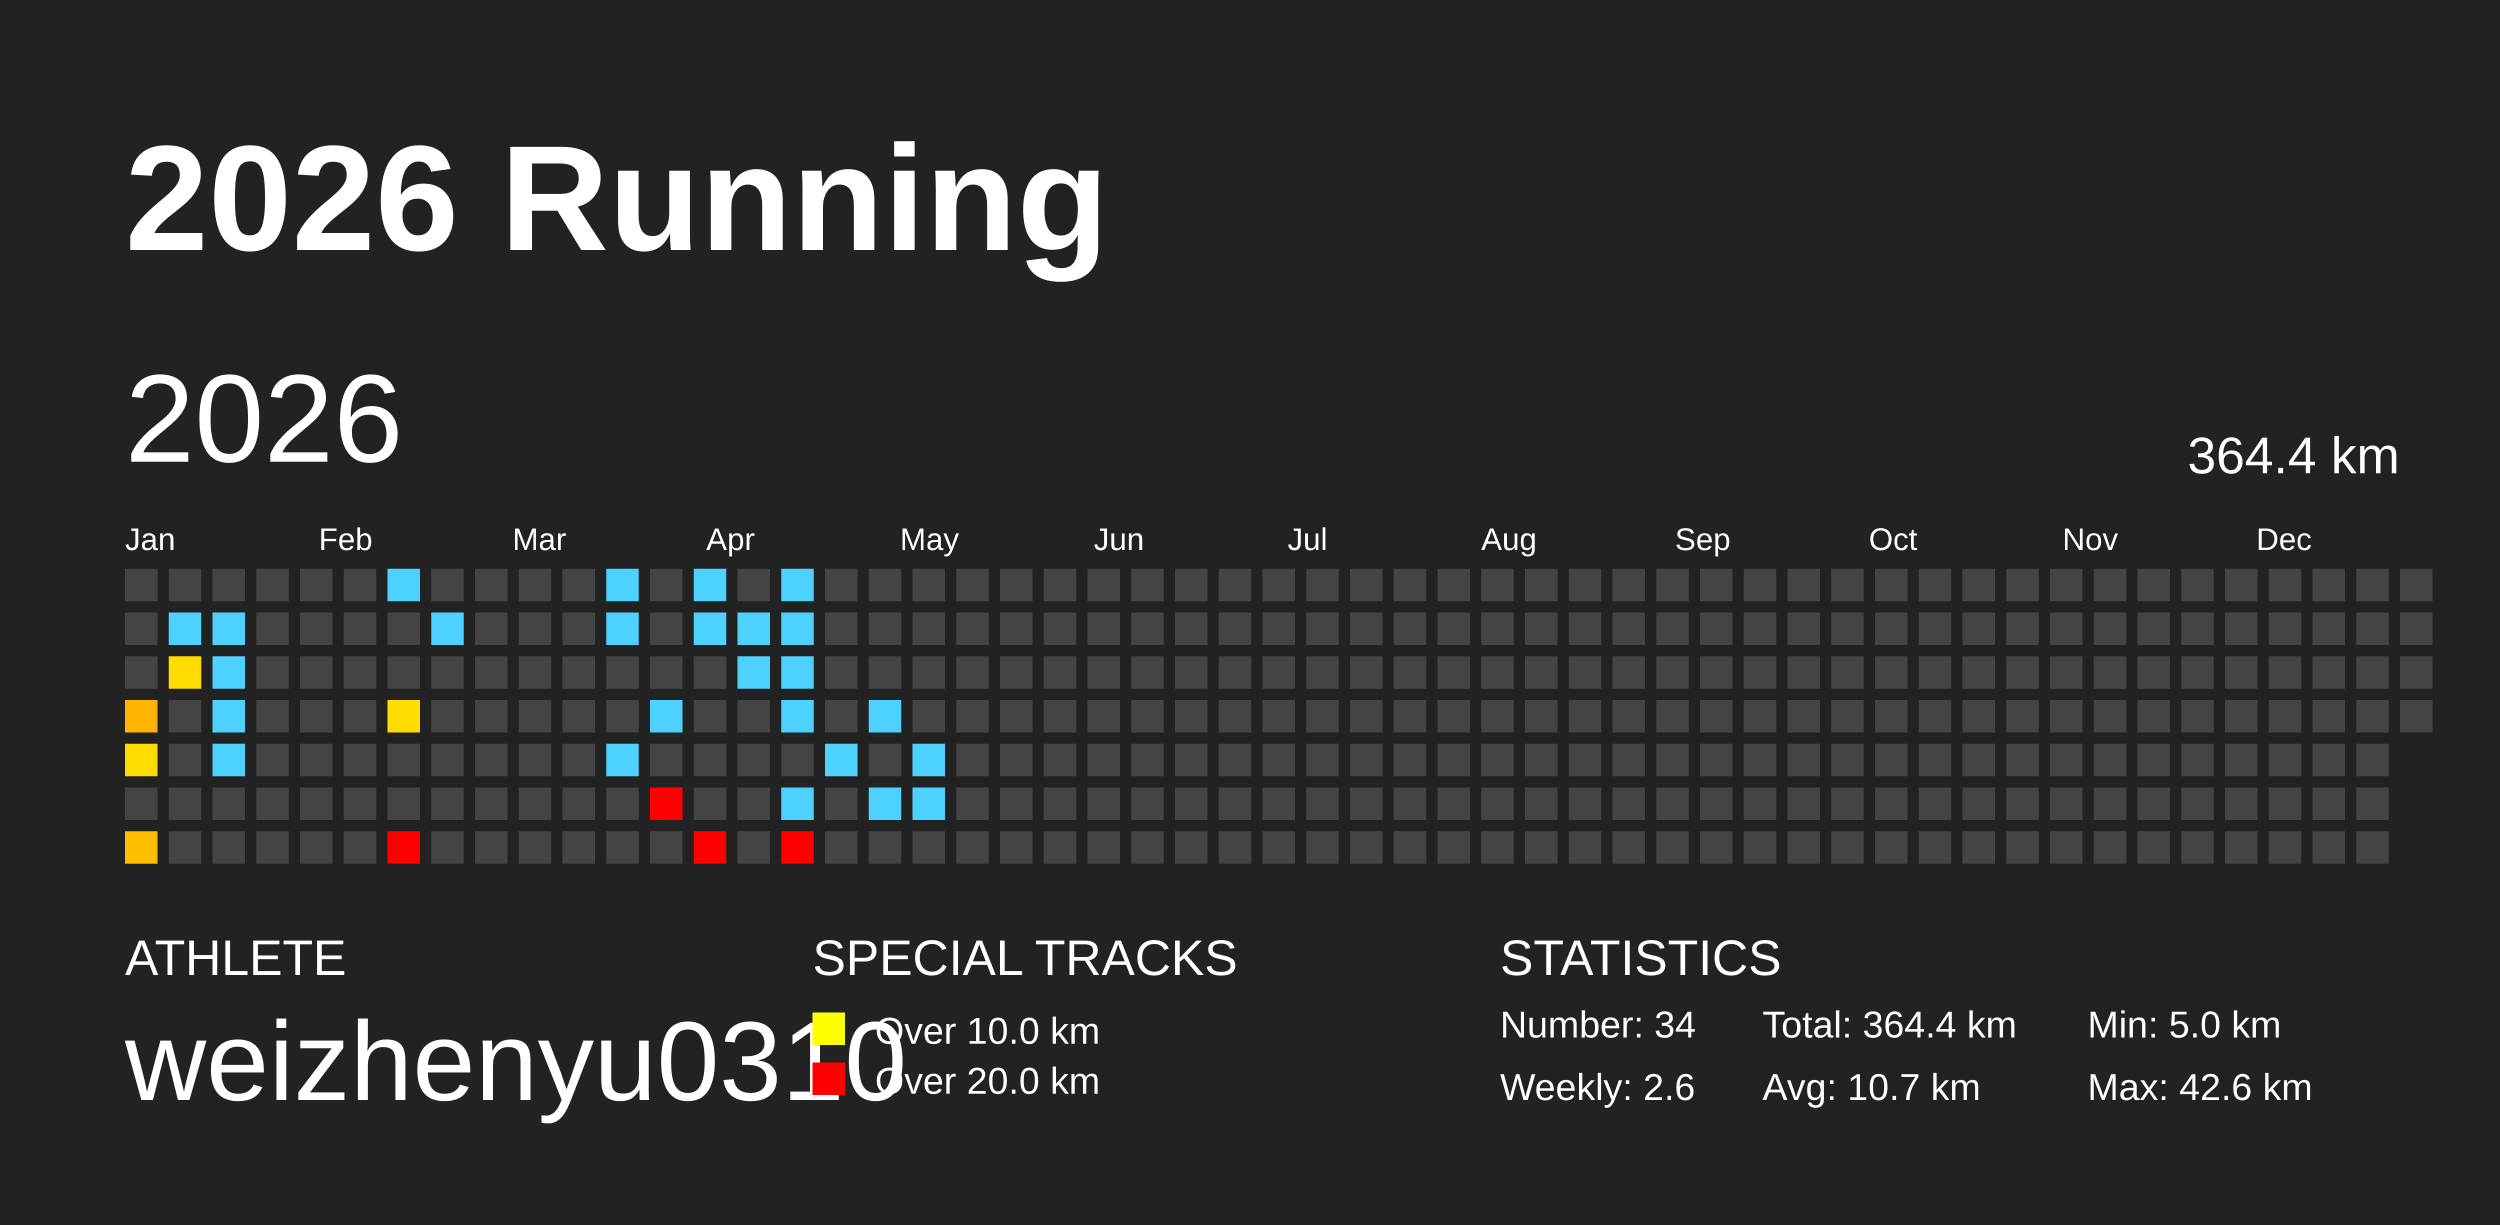
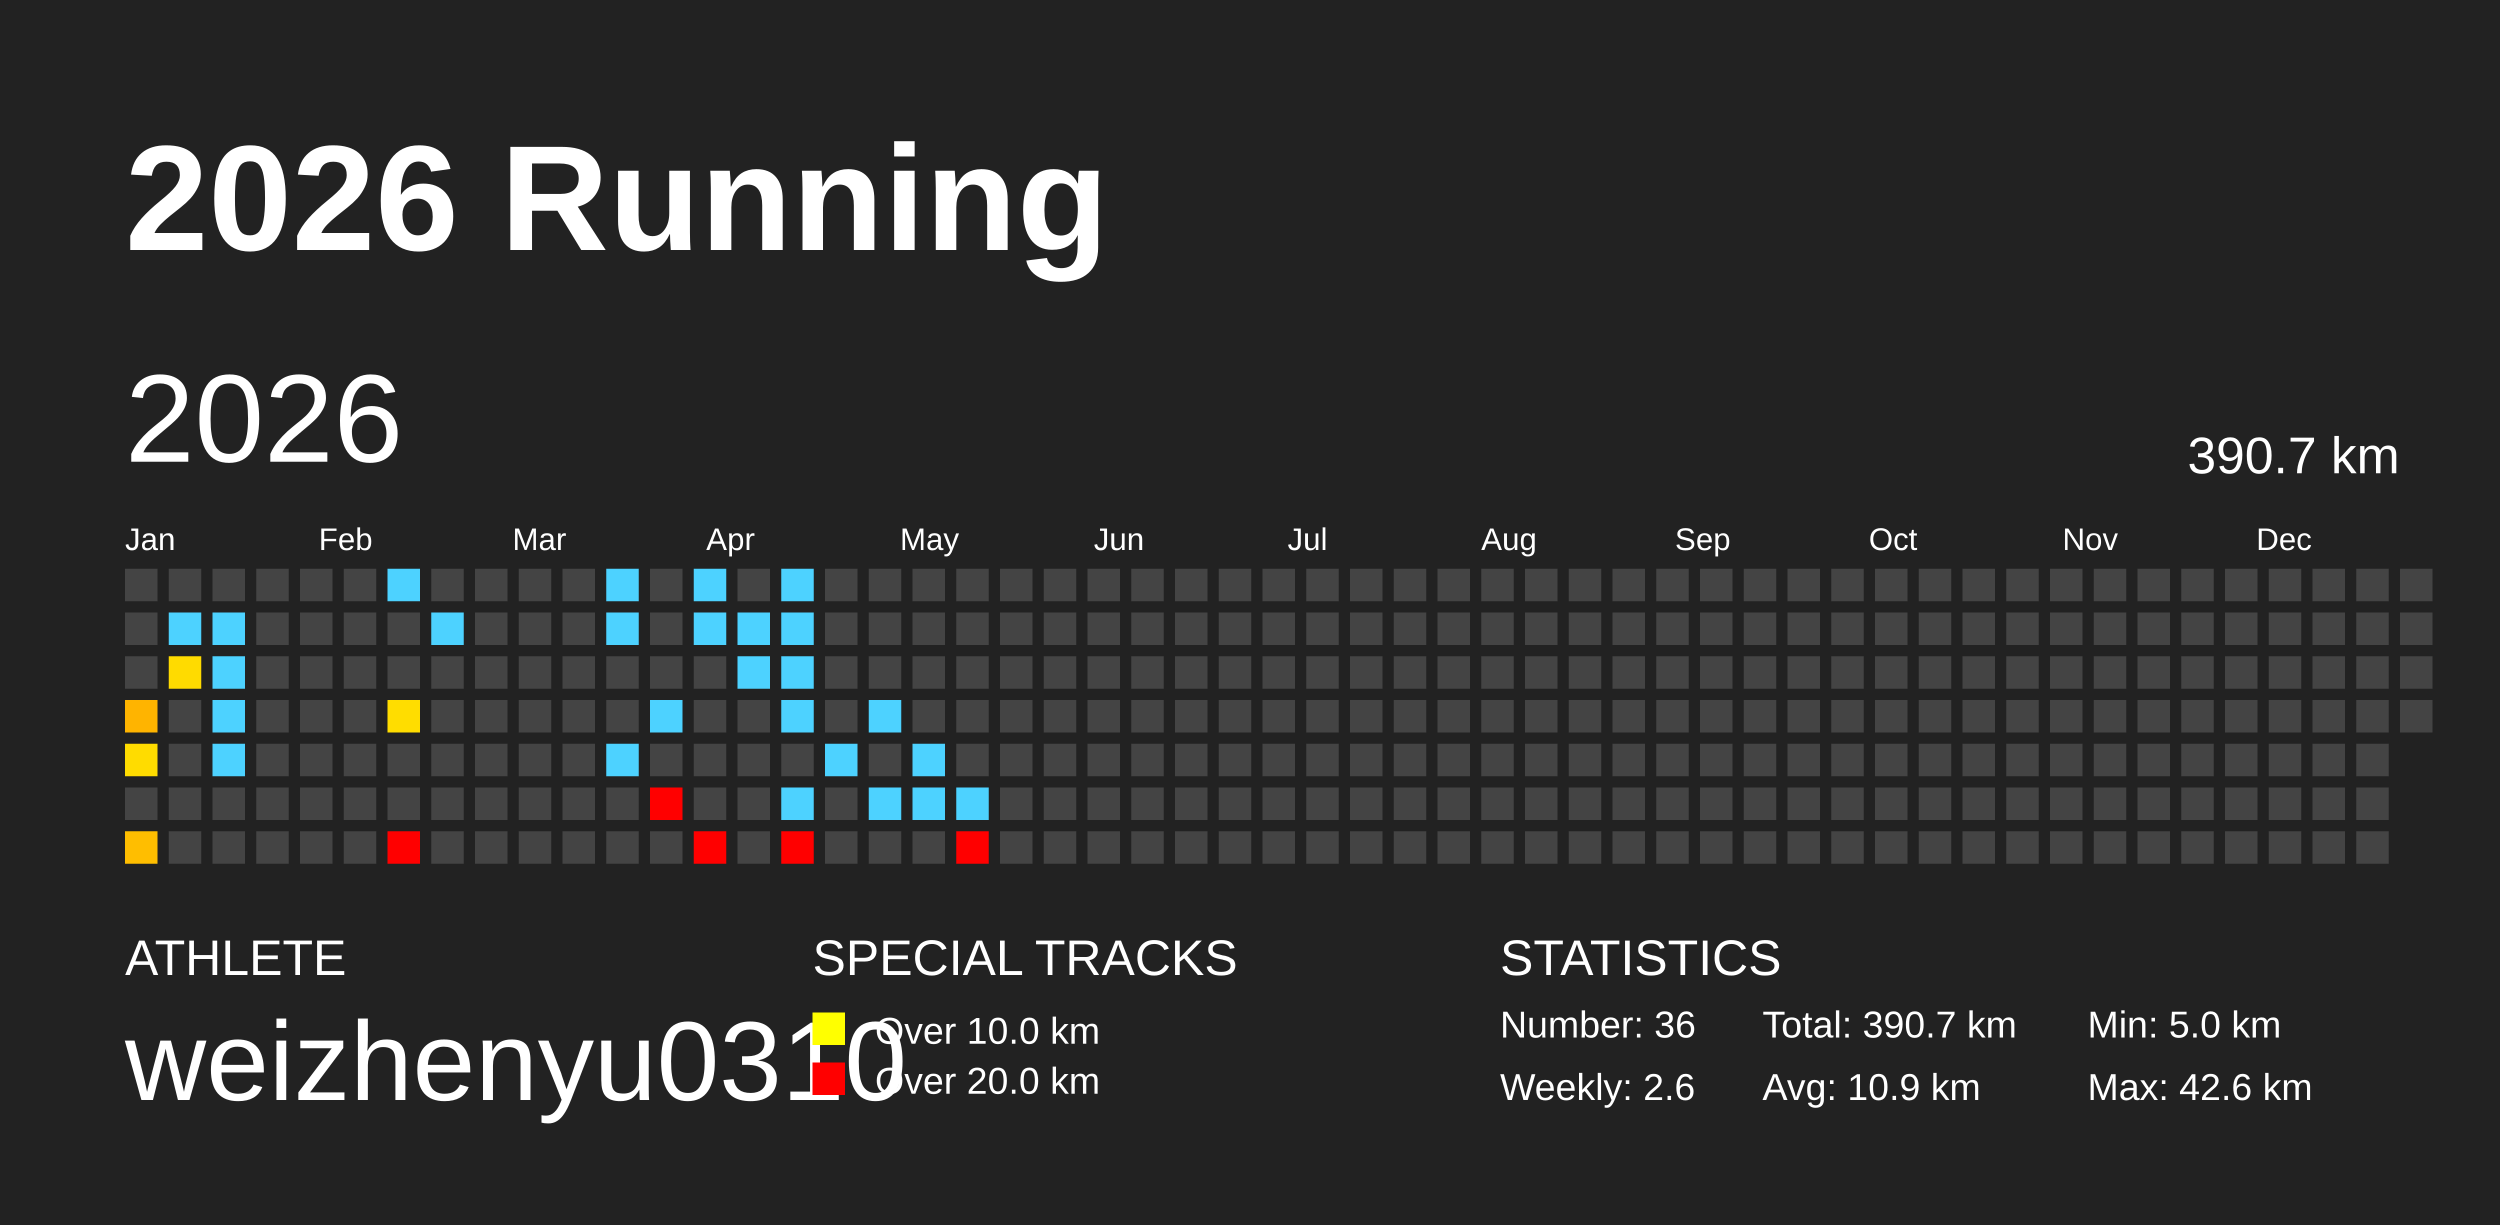
<svg xmlns="http://www.w3.org/2000/svg" baseProfile="full" height="98mm" version="1.1" viewBox="0,0,200,98" width="200mm">
  <defs />
  <rect fill="#222222" height="98" width="200" x="0" y="0" />
  <text fill="#FFFFFF" style="font-size:12px; font-family:Arial; font-weight:bold;" x="10" y="20">2026 Running</text>
  <text fill="#FFFFFF" style="font-size:4px; font-family:Arial" x="10" y="78">ATHLETE</text>
  <text fill="#FFFFFF" style="font-size:9px; font-family:Arial" x="10" y="88">weizhenyu0310</text>
  <text fill="#FFFFFF" style="font-size:4px; font-family:Arial" x="65" y="78">SPECIAL TRACKS</text>
  <rect fill="yellow" height="2.6" width="2.6" x="65" y="81" />
  <text fill="#FFFFFF" style="font-size:3px; font-family:Arial" x="70" y="83.5">Over 10.0 km</text>
  <rect fill="red" height="2.6" width="2.6" x="65" y="85" />
  <text fill="#FFFFFF" style="font-size:3px; font-family:Arial" x="70" y="87.5">Over 20.0 km</text>
  <text fill="#FFFFFF" style="font-size:4px; font-family:Arial" x="120" y="78">STATISTICS</text>
-   <text fill="#FFFFFF" style="font-size:3px; font-family:Arial" x="120" y="83">Number: 34</text>
+   <text fill="#FFFFFF" style="font-size:3px; font-family:Arial" x="120" y="83">Number: 36</text>
  <text fill="#FFFFFF" style="font-size:3px; font-family:Arial" x="120" y="88">Weekly: 2.6</text>
-   <text fill="#FFFFFF" style="font-size:3px; font-family:Arial" x="141" y="83">Total: 364.4 km</text>
-   <text fill="#FFFFFF" style="font-size:3px; font-family:Arial" x="141" y="88">Avg: 10.7 km</text>
+   <text fill="#FFFFFF" style="font-size:3px; font-family:Arial" x="141" y="83">Total: 390.7 km</text>
+   <text fill="#FFFFFF" style="font-size:3px; font-family:Arial" x="141" y="88">Avg: 10.9 km</text>
  <text fill="#FFFFFF" style="font-size:3px; font-family:Arial" x="167" y="83">Min: 5.0 km</text>
  <text fill="#FFFFFF" style="font-size:3px; font-family:Arial" x="167" y="88">Max: 42.6 km</text>
  <text dominant-baseline="hanging" fill="#FFFFFF" style="font-size:10.0px; font-family:Arial;" x="10" y="30">2026</text>
-   <text dominant-baseline="hanging" fill="#FFFFFF" style="font-size:4.125px; font-family:Arial;" x="175" y="35">364.4 km</text>
+   <text dominant-baseline="hanging" fill="#FFFFFF" style="font-size:4.125px; font-family:Arial;" x="175" y="35">390.7 km</text>
  <text fill="#FFFFFF" style="font-size:2.5px; font-family:Arial" x="10.0" y="44">Jan</text>
  <text fill="#FFFFFF" style="font-size:2.5px; font-family:Arial" x="25.5" y="44">Feb</text>
  <text fill="#FFFFFF" style="font-size:2.5px; font-family:Arial" x="41.0" y="44">Mar</text>
  <text fill="#FFFFFF" style="font-size:2.5px; font-family:Arial" x="56.5" y="44">Apr</text>
  <text fill="#FFFFFF" style="font-size:2.5px; font-family:Arial" x="72.0" y="44">May</text>
  <text fill="#FFFFFF" style="font-size:2.5px; font-family:Arial" x="87.5" y="44">Jun</text>
  <text fill="#FFFFFF" style="font-size:2.5px; font-family:Arial" x="103.0" y="44">Jul</text>
  <text fill="#FFFFFF" style="font-size:2.5px; font-family:Arial" x="118.5" y="44">Aug</text>
  <text fill="#FFFFFF" style="font-size:2.5px; font-family:Arial" x="134.0" y="44">Sep</text>
  <text fill="#FFFFFF" style="font-size:2.5px; font-family:Arial" x="149.5" y="44">Oct</text>
  <text fill="#FFFFFF" style="font-size:2.5px; font-family:Arial" x="165.0" y="44">Nov</text>
  <text fill="#FFFFFF" style="font-size:2.5px; font-family:Arial" x="180.5" y="44">Dec</text>
  <rect fill="#444444" height="2.6" width="2.6" x="10.0" y="45.5" />
  <rect fill="#444444" height="2.6" width="2.6" x="10.0" y="49.0" />
  <rect fill="#444444" height="2.6" width="2.6" x="10.0" y="52.5" />
  <rect fill="#ffb400" height="2.6" width="2.6" x="10.0" y="56.0" />
  <rect fill="#ffdc00" height="2.6" width="2.6" x="10.0" y="59.5" />
  <rect fill="#444444" height="2.6" width="2.6" x="10.0" y="63.0" />
  <rect fill="#ffbe00" height="2.6" width="2.6" x="10.0" y="66.5" />
  <rect fill="#444444" height="2.6" width="2.6" x="13.5" y="45.5" />
  <rect fill="#4dd2ff" height="2.6" width="2.6" x="13.5" y="49.0" />
  <rect fill="#ffdb00" height="2.6" width="2.6" x="13.5" y="52.5" />
  <rect fill="#444444" height="2.6" width="2.6" x="13.5" y="56.0" />
  <rect fill="#444444" height="2.6" width="2.6" x="13.5" y="59.5" />
  <rect fill="#444444" height="2.6" width="2.6" x="13.5" y="63.0" />
  <rect fill="#444444" height="2.6" width="2.6" x="13.5" y="66.5" />
  <rect fill="#444444" height="2.6" width="2.6" x="17.0" y="45.5" />
  <rect fill="#4dd2ff" height="2.6" width="2.6" x="17.0" y="49.0" />
  <rect fill="#4dd2ff" height="2.6" width="2.6" x="17.0" y="52.5" />
  <rect fill="#4dd2ff" height="2.6" width="2.6" x="17.0" y="56.0" />
  <rect fill="#4dd2ff" height="2.6" width="2.6" x="17.0" y="59.5" />
  <rect fill="#444444" height="2.6" width="2.6" x="17.0" y="63.0" />
  <rect fill="#444444" height="2.6" width="2.6" x="17.0" y="66.5" />
  <rect fill="#444444" height="2.6" width="2.6" x="20.5" y="45.5" />
  <rect fill="#444444" height="2.6" width="2.6" x="20.5" y="49.0" />
  <rect fill="#444444" height="2.6" width="2.6" x="20.5" y="52.5" />
  <rect fill="#444444" height="2.6" width="2.6" x="20.5" y="56.0" />
  <rect fill="#444444" height="2.6" width="2.6" x="20.5" y="59.5" />
  <rect fill="#444444" height="2.6" width="2.6" x="20.5" y="63.0" />
  <rect fill="#444444" height="2.6" width="2.6" x="20.5" y="66.5" />
  <rect fill="#444444" height="2.6" width="2.6" x="24.0" y="45.5" />
  <rect fill="#444444" height="2.6" width="2.6" x="24.0" y="49.0" />
  <rect fill="#444444" height="2.6" width="2.6" x="24.0" y="52.5" />
  <rect fill="#444444" height="2.6" width="2.6" x="24.0" y="56.0" />
  <rect fill="#444444" height="2.6" width="2.6" x="24.0" y="59.5" />
  <rect fill="#444444" height="2.6" width="2.6" x="24.0" y="63.0" />
  <rect fill="#444444" height="2.6" width="2.6" x="24.0" y="66.5" />
  <rect fill="#444444" height="2.6" width="2.6" x="27.5" y="45.5" />
  <rect fill="#444444" height="2.6" width="2.6" x="27.5" y="49.0" />
  <rect fill="#444444" height="2.6" width="2.6" x="27.5" y="52.5" />
  <rect fill="#444444" height="2.6" width="2.6" x="27.5" y="56.0" />
  <rect fill="#444444" height="2.6" width="2.6" x="27.5" y="59.5" />
  <rect fill="#444444" height="2.6" width="2.6" x="27.5" y="63.0" />
  <rect fill="#444444" height="2.6" width="2.6" x="27.5" y="66.5" />
  <rect fill="#4dd2ff" height="2.6" width="2.6" x="31.0" y="45.5" />
  <rect fill="#444444" height="2.6" width="2.6" x="31.0" y="49.0" />
  <rect fill="#444444" height="2.6" width="2.6" x="31.0" y="52.5" />
  <rect fill="#ffdd00" height="2.6" width="2.6" x="31.0" y="56.0" />
  <rect fill="#444444" height="2.6" width="2.6" x="31.0" y="59.5" />
  <rect fill="#444444" height="2.6" width="2.6" x="31.0" y="63.0" />
  <rect fill="red" height="2.6" width="2.6" x="31.0" y="66.5" />
  <rect fill="#444444" height="2.6" width="2.6" x="34.5" y="45.5" />
  <rect fill="#4dd2ff" height="2.6" width="2.6" x="34.5" y="49.0" />
  <rect fill="#444444" height="2.6" width="2.6" x="34.5" y="52.5" />
  <rect fill="#444444" height="2.6" width="2.6" x="34.5" y="56.0" />
  <rect fill="#444444" height="2.6" width="2.6" x="34.5" y="59.5" />
  <rect fill="#444444" height="2.6" width="2.6" x="34.5" y="63.0" />
  <rect fill="#444444" height="2.6" width="2.6" x="34.5" y="66.5" />
  <rect fill="#444444" height="2.6" width="2.6" x="38.0" y="45.5" />
  <rect fill="#444444" height="2.6" width="2.6" x="38.0" y="49.0" />
  <rect fill="#444444" height="2.6" width="2.6" x="38.0" y="52.5" />
  <rect fill="#444444" height="2.6" width="2.6" x="38.0" y="56.0" />
  <rect fill="#444444" height="2.6" width="2.6" x="38.0" y="59.5" />
  <rect fill="#444444" height="2.6" width="2.6" x="38.0" y="63.0" />
  <rect fill="#444444" height="2.6" width="2.6" x="38.0" y="66.5" />
  <rect fill="#444444" height="2.6" width="2.6" x="41.5" y="45.5" />
  <rect fill="#444444" height="2.6" width="2.6" x="41.5" y="49.0" />
  <rect fill="#444444" height="2.6" width="2.6" x="41.5" y="52.5" />
  <rect fill="#444444" height="2.6" width="2.6" x="41.5" y="56.0" />
  <rect fill="#444444" height="2.6" width="2.6" x="41.5" y="59.5" />
  <rect fill="#444444" height="2.6" width="2.6" x="41.5" y="63.0" />
  <rect fill="#444444" height="2.6" width="2.6" x="41.5" y="66.5" />
  <rect fill="#444444" height="2.6" width="2.6" x="45.0" y="45.5" />
  <rect fill="#444444" height="2.6" width="2.6" x="45.0" y="49.0" />
  <rect fill="#444444" height="2.6" width="2.6" x="45.0" y="52.5" />
  <rect fill="#444444" height="2.6" width="2.6" x="45.0" y="56.0" />
  <rect fill="#444444" height="2.6" width="2.6" x="45.0" y="59.5" />
  <rect fill="#444444" height="2.6" width="2.6" x="45.0" y="63.0" />
  <rect fill="#444444" height="2.6" width="2.6" x="45.0" y="66.5" />
  <rect fill="#4dd2ff" height="2.6" width="2.6" x="48.5" y="45.5" />
  <rect fill="#4dd2ff" height="2.6" width="2.6" x="48.5" y="49.0" />
  <rect fill="#444444" height="2.6" width="2.6" x="48.5" y="52.5" />
  <rect fill="#444444" height="2.6" width="2.6" x="48.5" y="56.0" />
  <rect fill="#4dd2ff" height="2.6" width="2.6" x="48.5" y="59.5" />
  <rect fill="#444444" height="2.6" width="2.6" x="48.5" y="63.0" />
  <rect fill="#444444" height="2.6" width="2.6" x="48.5" y="66.5" />
  <rect fill="#444444" height="2.6" width="2.6" x="52.0" y="45.5" />
  <rect fill="#444444" height="2.6" width="2.6" x="52.0" y="49.0" />
  <rect fill="#444444" height="2.6" width="2.6" x="52.0" y="52.5" />
  <rect fill="#4dd2ff" height="2.6" width="2.6" x="52.0" y="56.0" />
  <rect fill="#444444" height="2.6" width="2.6" x="52.0" y="59.5" />
  <rect fill="red" height="2.6" width="2.6" x="52.0" y="63.0" />
  <rect fill="#444444" height="2.6" width="2.6" x="52.0" y="66.5" />
  <rect fill="#4dd2ff" height="2.6" width="2.6" x="55.5" y="45.5" />
  <rect fill="#4dd2ff" height="2.6" width="2.6" x="55.5" y="49.0" />
  <rect fill="#444444" height="2.6" width="2.6" x="55.5" y="52.5" />
  <rect fill="#444444" height="2.6" width="2.6" x="55.5" y="56.0" />
  <rect fill="#444444" height="2.6" width="2.6" x="55.5" y="59.5" />
  <rect fill="#444444" height="2.6" width="2.6" x="55.5" y="63.0" />
  <rect fill="red" height="2.6" width="2.6" x="55.5" y="66.5" />
  <rect fill="#444444" height="2.6" width="2.6" x="59.0" y="45.5" />
  <rect fill="#4dd2ff" height="2.6" width="2.6" x="59.0" y="49.0" />
  <rect fill="#4dd2ff" height="2.6" width="2.6" x="59.0" y="52.5" />
  <rect fill="#444444" height="2.6" width="2.6" x="59.0" y="56.0" />
  <rect fill="#444444" height="2.6" width="2.6" x="59.0" y="59.5" />
  <rect fill="#444444" height="2.6" width="2.6" x="59.0" y="63.0" />
  <rect fill="#444444" height="2.6" width="2.6" x="59.0" y="66.5" />
  <rect fill="#4dd2ff" height="2.6" width="2.6" x="62.5" y="45.5" />
  <rect fill="#4dd2ff" height="2.6" width="2.6" x="62.5" y="49.0" />
  <rect fill="#4dd2ff" height="2.6" width="2.6" x="62.5" y="52.5" />
  <rect fill="#4dd2ff" height="2.6" width="2.6" x="62.5" y="56.0" />
  <rect fill="#444444" height="2.6" width="2.6" x="62.5" y="59.5" />
  <rect fill="#4dd2ff" height="2.6" width="2.6" x="62.5" y="63.0" />
  <rect fill="red" height="2.6" width="2.6" x="62.5" y="66.5" />
  <rect fill="#444444" height="2.6" width="2.6" x="66.0" y="45.5" />
  <rect fill="#444444" height="2.6" width="2.6" x="66.0" y="49.0" />
  <rect fill="#444444" height="2.6" width="2.6" x="66.0" y="52.5" />
  <rect fill="#444444" height="2.6" width="2.6" x="66.0" y="56.0" />
  <rect fill="#4dd2ff" height="2.6" width="2.6" x="66.0" y="59.5" />
  <rect fill="#444444" height="2.6" width="2.6" x="66.0" y="63.0" />
  <rect fill="#444444" height="2.6" width="2.6" x="66.0" y="66.5" />
  <rect fill="#444444" height="2.6" width="2.6" x="69.5" y="45.5" />
  <rect fill="#444444" height="2.6" width="2.6" x="69.5" y="49.0" />
  <rect fill="#444444" height="2.6" width="2.6" x="69.5" y="52.5" />
  <rect fill="#4dd2ff" height="2.6" width="2.6" x="69.5" y="56.0" />
  <rect fill="#444444" height="2.6" width="2.6" x="69.5" y="59.5" />
  <rect fill="#4dd2ff" height="2.6" width="2.6" x="69.5" y="63.0" />
  <rect fill="#444444" height="2.6" width="2.6" x="69.5" y="66.5" />
  <rect fill="#444444" height="2.6" width="2.6" x="73.0" y="45.5" />
  <rect fill="#444444" height="2.6" width="2.6" x="73.0" y="49.0" />
  <rect fill="#444444" height="2.6" width="2.6" x="73.0" y="52.5" />
  <rect fill="#444444" height="2.6" width="2.6" x="73.0" y="56.0" />
  <rect fill="#4dd2ff" height="2.6" width="2.6" x="73.0" y="59.5" />
  <rect fill="#4dd2ff" height="2.6" width="2.6" x="73.0" y="63.0" />
  <rect fill="#444444" height="2.6" width="2.6" x="73.0" y="66.5" />
  <rect fill="#444444" height="2.6" width="2.6" x="76.5" y="45.5" />
  <rect fill="#444444" height="2.6" width="2.6" x="76.5" y="49.0" />
  <rect fill="#444444" height="2.6" width="2.6" x="76.5" y="52.5" />
  <rect fill="#444444" height="2.6" width="2.6" x="76.5" y="56.0" />
  <rect fill="#444444" height="2.6" width="2.6" x="76.5" y="59.5" />
-   <rect fill="#444444" height="2.6" width="2.6" x="76.5" y="63.0" />
-   <rect fill="#444444" height="2.6" width="2.6" x="76.5" y="66.5" />
+   <rect fill="#4dd2ff" height="2.6" width="2.6" x="76.5" y="63.0" />
+   <rect fill="red" height="2.6" width="2.6" x="76.5" y="66.5" />
  <rect fill="#444444" height="2.6" width="2.6" x="80.0" y="45.5" />
  <rect fill="#444444" height="2.6" width="2.6" x="80.0" y="49.0" />
  <rect fill="#444444" height="2.6" width="2.6" x="80.0" y="52.5" />
  <rect fill="#444444" height="2.6" width="2.6" x="80.0" y="56.0" />
  <rect fill="#444444" height="2.6" width="2.6" x="80.0" y="59.5" />
  <rect fill="#444444" height="2.6" width="2.6" x="80.0" y="63.0" />
  <rect fill="#444444" height="2.6" width="2.6" x="80.0" y="66.5" />
  <rect fill="#444444" height="2.6" width="2.6" x="83.5" y="45.5" />
  <rect fill="#444444" height="2.6" width="2.6" x="83.5" y="49.0" />
  <rect fill="#444444" height="2.6" width="2.6" x="83.5" y="52.5" />
  <rect fill="#444444" height="2.6" width="2.6" x="83.5" y="56.0" />
  <rect fill="#444444" height="2.6" width="2.6" x="83.5" y="59.5" />
  <rect fill="#444444" height="2.6" width="2.6" x="83.5" y="63.0" />
  <rect fill="#444444" height="2.6" width="2.6" x="83.5" y="66.5" />
  <rect fill="#444444" height="2.6" width="2.6" x="87.0" y="45.5" />
  <rect fill="#444444" height="2.6" width="2.6" x="87.0" y="49.0" />
  <rect fill="#444444" height="2.6" width="2.6" x="87.0" y="52.5" />
  <rect fill="#444444" height="2.6" width="2.6" x="87.0" y="56.0" />
  <rect fill="#444444" height="2.6" width="2.6" x="87.0" y="59.5" />
  <rect fill="#444444" height="2.6" width="2.6" x="87.0" y="63.0" />
  <rect fill="#444444" height="2.6" width="2.6" x="87.0" y="66.5" />
  <rect fill="#444444" height="2.6" width="2.6" x="90.5" y="45.5" />
  <rect fill="#444444" height="2.6" width="2.6" x="90.5" y="49.0" />
  <rect fill="#444444" height="2.6" width="2.6" x="90.5" y="52.5" />
  <rect fill="#444444" height="2.6" width="2.6" x="90.5" y="56.0" />
  <rect fill="#444444" height="2.6" width="2.6" x="90.5" y="59.5" />
  <rect fill="#444444" height="2.6" width="2.6" x="90.5" y="63.0" />
  <rect fill="#444444" height="2.6" width="2.6" x="90.5" y="66.5" />
  <rect fill="#444444" height="2.6" width="2.6" x="94.0" y="45.5" />
  <rect fill="#444444" height="2.6" width="2.6" x="94.0" y="49.0" />
  <rect fill="#444444" height="2.6" width="2.6" x="94.0" y="52.5" />
  <rect fill="#444444" height="2.6" width="2.6" x="94.0" y="56.0" />
  <rect fill="#444444" height="2.6" width="2.6" x="94.0" y="59.5" />
  <rect fill="#444444" height="2.6" width="2.6" x="94.0" y="63.0" />
  <rect fill="#444444" height="2.6" width="2.6" x="94.0" y="66.5" />
  <rect fill="#444444" height="2.6" width="2.6" x="97.5" y="45.5" />
  <rect fill="#444444" height="2.6" width="2.6" x="97.5" y="49.0" />
  <rect fill="#444444" height="2.6" width="2.6" x="97.5" y="52.5" />
  <rect fill="#444444" height="2.6" width="2.6" x="97.5" y="56.0" />
  <rect fill="#444444" height="2.6" width="2.6" x="97.5" y="59.5" />
  <rect fill="#444444" height="2.6" width="2.6" x="97.5" y="63.0" />
  <rect fill="#444444" height="2.6" width="2.6" x="97.5" y="66.5" />
  <rect fill="#444444" height="2.6" width="2.6" x="101.0" y="45.5" />
  <rect fill="#444444" height="2.6" width="2.6" x="101.0" y="49.0" />
  <rect fill="#444444" height="2.6" width="2.6" x="101.0" y="52.5" />
  <rect fill="#444444" height="2.6" width="2.6" x="101.0" y="56.0" />
  <rect fill="#444444" height="2.6" width="2.6" x="101.0" y="59.5" />
  <rect fill="#444444" height="2.6" width="2.6" x="101.0" y="63.0" />
  <rect fill="#444444" height="2.6" width="2.6" x="101.0" y="66.5" />
  <rect fill="#444444" height="2.6" width="2.6" x="104.5" y="45.5" />
  <rect fill="#444444" height="2.6" width="2.6" x="104.5" y="49.0" />
  <rect fill="#444444" height="2.6" width="2.6" x="104.5" y="52.5" />
  <rect fill="#444444" height="2.6" width="2.6" x="104.5" y="56.0" />
  <rect fill="#444444" height="2.6" width="2.6" x="104.5" y="59.5" />
  <rect fill="#444444" height="2.6" width="2.6" x="104.5" y="63.0" />
  <rect fill="#444444" height="2.6" width="2.6" x="104.5" y="66.5" />
  <rect fill="#444444" height="2.6" width="2.6" x="108.0" y="45.5" />
  <rect fill="#444444" height="2.6" width="2.6" x="108.0" y="49.0" />
  <rect fill="#444444" height="2.6" width="2.6" x="108.0" y="52.5" />
  <rect fill="#444444" height="2.6" width="2.6" x="108.0" y="56.0" />
  <rect fill="#444444" height="2.6" width="2.6" x="108.0" y="59.5" />
  <rect fill="#444444" height="2.6" width="2.6" x="108.0" y="63.0" />
  <rect fill="#444444" height="2.6" width="2.6" x="108.0" y="66.5" />
  <rect fill="#444444" height="2.6" width="2.6" x="111.5" y="45.5" />
  <rect fill="#444444" height="2.6" width="2.6" x="111.5" y="49.0" />
  <rect fill="#444444" height="2.6" width="2.6" x="111.5" y="52.5" />
  <rect fill="#444444" height="2.6" width="2.6" x="111.5" y="56.0" />
  <rect fill="#444444" height="2.6" width="2.6" x="111.5" y="59.5" />
  <rect fill="#444444" height="2.6" width="2.6" x="111.5" y="63.0" />
  <rect fill="#444444" height="2.6" width="2.6" x="111.5" y="66.5" />
  <rect fill="#444444" height="2.6" width="2.6" x="115.0" y="45.5" />
  <rect fill="#444444" height="2.6" width="2.6" x="115.0" y="49.0" />
  <rect fill="#444444" height="2.6" width="2.6" x="115.0" y="52.5" />
  <rect fill="#444444" height="2.6" width="2.6" x="115.0" y="56.0" />
  <rect fill="#444444" height="2.6" width="2.6" x="115.0" y="59.5" />
  <rect fill="#444444" height="2.6" width="2.6" x="115.0" y="63.0" />
  <rect fill="#444444" height="2.6" width="2.6" x="115.0" y="66.5" />
  <rect fill="#444444" height="2.6" width="2.6" x="118.5" y="45.5" />
  <rect fill="#444444" height="2.6" width="2.6" x="118.5" y="49.0" />
  <rect fill="#444444" height="2.6" width="2.6" x="118.5" y="52.5" />
  <rect fill="#444444" height="2.6" width="2.6" x="118.5" y="56.0" />
  <rect fill="#444444" height="2.6" width="2.6" x="118.5" y="59.5" />
  <rect fill="#444444" height="2.6" width="2.6" x="118.5" y="63.0" />
  <rect fill="#444444" height="2.6" width="2.6" x="118.5" y="66.5" />
  <rect fill="#444444" height="2.6" width="2.6" x="122.0" y="45.5" />
  <rect fill="#444444" height="2.6" width="2.6" x="122.0" y="49.0" />
  <rect fill="#444444" height="2.6" width="2.6" x="122.0" y="52.5" />
  <rect fill="#444444" height="2.6" width="2.6" x="122.0" y="56.0" />
  <rect fill="#444444" height="2.6" width="2.6" x="122.0" y="59.5" />
  <rect fill="#444444" height="2.6" width="2.6" x="122.0" y="63.0" />
  <rect fill="#444444" height="2.6" width="2.6" x="122.0" y="66.5" />
  <rect fill="#444444" height="2.6" width="2.6" x="125.5" y="45.5" />
  <rect fill="#444444" height="2.6" width="2.6" x="125.5" y="49.0" />
  <rect fill="#444444" height="2.6" width="2.6" x="125.5" y="52.5" />
  <rect fill="#444444" height="2.6" width="2.6" x="125.5" y="56.0" />
  <rect fill="#444444" height="2.6" width="2.6" x="125.5" y="59.5" />
  <rect fill="#444444" height="2.6" width="2.6" x="125.5" y="63.0" />
  <rect fill="#444444" height="2.6" width="2.6" x="125.5" y="66.5" />
  <rect fill="#444444" height="2.6" width="2.6" x="129.0" y="45.5" />
  <rect fill="#444444" height="2.6" width="2.6" x="129.0" y="49.0" />
  <rect fill="#444444" height="2.6" width="2.6" x="129.0" y="52.5" />
  <rect fill="#444444" height="2.6" width="2.6" x="129.0" y="56.0" />
  <rect fill="#444444" height="2.6" width="2.6" x="129.0" y="59.5" />
  <rect fill="#444444" height="2.6" width="2.6" x="129.0" y="63.0" />
  <rect fill="#444444" height="2.6" width="2.6" x="129.0" y="66.5" />
  <rect fill="#444444" height="2.6" width="2.6" x="132.5" y="45.5" />
  <rect fill="#444444" height="2.6" width="2.6" x="132.5" y="49.0" />
  <rect fill="#444444" height="2.6" width="2.6" x="132.5" y="52.5" />
  <rect fill="#444444" height="2.6" width="2.6" x="132.5" y="56.0" />
  <rect fill="#444444" height="2.6" width="2.6" x="132.5" y="59.5" />
  <rect fill="#444444" height="2.6" width="2.6" x="132.5" y="63.0" />
  <rect fill="#444444" height="2.6" width="2.6" x="132.5" y="66.5" />
  <rect fill="#444444" height="2.6" width="2.6" x="136.0" y="45.5" />
  <rect fill="#444444" height="2.6" width="2.6" x="136.0" y="49.0" />
  <rect fill="#444444" height="2.6" width="2.6" x="136.0" y="52.5" />
  <rect fill="#444444" height="2.6" width="2.6" x="136.0" y="56.0" />
  <rect fill="#444444" height="2.6" width="2.6" x="136.0" y="59.5" />
  <rect fill="#444444" height="2.6" width="2.6" x="136.0" y="63.0" />
  <rect fill="#444444" height="2.6" width="2.6" x="136.0" y="66.5" />
  <rect fill="#444444" height="2.6" width="2.6" x="139.5" y="45.5" />
  <rect fill="#444444" height="2.6" width="2.6" x="139.5" y="49.0" />
  <rect fill="#444444" height="2.6" width="2.6" x="139.5" y="52.5" />
  <rect fill="#444444" height="2.6" width="2.6" x="139.5" y="56.0" />
  <rect fill="#444444" height="2.6" width="2.6" x="139.5" y="59.5" />
  <rect fill="#444444" height="2.6" width="2.6" x="139.5" y="63.0" />
  <rect fill="#444444" height="2.6" width="2.6" x="139.5" y="66.5" />
  <rect fill="#444444" height="2.6" width="2.6" x="143.0" y="45.5" />
  <rect fill="#444444" height="2.6" width="2.6" x="143.0" y="49.0" />
  <rect fill="#444444" height="2.6" width="2.6" x="143.0" y="52.5" />
  <rect fill="#444444" height="2.6" width="2.6" x="143.0" y="56.0" />
  <rect fill="#444444" height="2.6" width="2.6" x="143.0" y="59.5" />
  <rect fill="#444444" height="2.6" width="2.6" x="143.0" y="63.0" />
  <rect fill="#444444" height="2.6" width="2.6" x="143.0" y="66.5" />
  <rect fill="#444444" height="2.6" width="2.6" x="146.5" y="45.5" />
  <rect fill="#444444" height="2.6" width="2.6" x="146.5" y="49.0" />
  <rect fill="#444444" height="2.6" width="2.6" x="146.5" y="52.5" />
  <rect fill="#444444" height="2.6" width="2.6" x="146.5" y="56.0" />
  <rect fill="#444444" height="2.6" width="2.6" x="146.5" y="59.5" />
  <rect fill="#444444" height="2.6" width="2.6" x="146.5" y="63.0" />
  <rect fill="#444444" height="2.6" width="2.6" x="146.5" y="66.5" />
  <rect fill="#444444" height="2.6" width="2.6" x="150.0" y="45.5" />
  <rect fill="#444444" height="2.6" width="2.6" x="150.0" y="49.0" />
  <rect fill="#444444" height="2.6" width="2.6" x="150.0" y="52.5" />
  <rect fill="#444444" height="2.6" width="2.6" x="150.0" y="56.0" />
  <rect fill="#444444" height="2.6" width="2.6" x="150.0" y="59.5" />
  <rect fill="#444444" height="2.6" width="2.6" x="150.0" y="63.0" />
  <rect fill="#444444" height="2.6" width="2.6" x="150.0" y="66.5" />
  <rect fill="#444444" height="2.6" width="2.6" x="153.5" y="45.5" />
  <rect fill="#444444" height="2.6" width="2.6" x="153.5" y="49.0" />
  <rect fill="#444444" height="2.6" width="2.6" x="153.5" y="52.5" />
  <rect fill="#444444" height="2.6" width="2.6" x="153.5" y="56.0" />
  <rect fill="#444444" height="2.6" width="2.6" x="153.5" y="59.5" />
  <rect fill="#444444" height="2.6" width="2.6" x="153.5" y="63.0" />
  <rect fill="#444444" height="2.6" width="2.6" x="153.5" y="66.5" />
  <rect fill="#444444" height="2.6" width="2.6" x="157.0" y="45.5" />
  <rect fill="#444444" height="2.6" width="2.6" x="157.0" y="49.0" />
  <rect fill="#444444" height="2.6" width="2.6" x="157.0" y="52.5" />
  <rect fill="#444444" height="2.6" width="2.6" x="157.0" y="56.0" />
  <rect fill="#444444" height="2.6" width="2.6" x="157.0" y="59.5" />
  <rect fill="#444444" height="2.6" width="2.6" x="157.0" y="63.0" />
  <rect fill="#444444" height="2.6" width="2.6" x="157.0" y="66.5" />
  <rect fill="#444444" height="2.6" width="2.6" x="160.5" y="45.5" />
  <rect fill="#444444" height="2.6" width="2.6" x="160.5" y="49.0" />
  <rect fill="#444444" height="2.6" width="2.6" x="160.5" y="52.5" />
  <rect fill="#444444" height="2.6" width="2.6" x="160.5" y="56.0" />
  <rect fill="#444444" height="2.6" width="2.6" x="160.5" y="59.5" />
  <rect fill="#444444" height="2.6" width="2.6" x="160.5" y="63.0" />
  <rect fill="#444444" height="2.6" width="2.6" x="160.5" y="66.5" />
  <rect fill="#444444" height="2.6" width="2.6" x="164.0" y="45.5" />
  <rect fill="#444444" height="2.6" width="2.6" x="164.0" y="49.0" />
  <rect fill="#444444" height="2.6" width="2.6" x="164.0" y="52.5" />
  <rect fill="#444444" height="2.6" width="2.6" x="164.0" y="56.0" />
  <rect fill="#444444" height="2.6" width="2.6" x="164.0" y="59.5" />
  <rect fill="#444444" height="2.6" width="2.6" x="164.0" y="63.0" />
  <rect fill="#444444" height="2.6" width="2.6" x="164.0" y="66.5" />
  <rect fill="#444444" height="2.6" width="2.6" x="167.5" y="45.5" />
  <rect fill="#444444" height="2.6" width="2.6" x="167.5" y="49.0" />
  <rect fill="#444444" height="2.6" width="2.6" x="167.5" y="52.5" />
  <rect fill="#444444" height="2.6" width="2.6" x="167.5" y="56.0" />
  <rect fill="#444444" height="2.6" width="2.6" x="167.5" y="59.5" />
  <rect fill="#444444" height="2.6" width="2.6" x="167.5" y="63.0" />
  <rect fill="#444444" height="2.6" width="2.6" x="167.5" y="66.5" />
  <rect fill="#444444" height="2.6" width="2.6" x="171.0" y="45.5" />
  <rect fill="#444444" height="2.6" width="2.6" x="171.0" y="49.0" />
  <rect fill="#444444" height="2.6" width="2.6" x="171.0" y="52.5" />
  <rect fill="#444444" height="2.6" width="2.6" x="171.0" y="56.0" />
  <rect fill="#444444" height="2.6" width="2.6" x="171.0" y="59.5" />
  <rect fill="#444444" height="2.6" width="2.6" x="171.0" y="63.0" />
  <rect fill="#444444" height="2.6" width="2.6" x="171.0" y="66.5" />
  <rect fill="#444444" height="2.6" width="2.6" x="174.5" y="45.5" />
  <rect fill="#444444" height="2.6" width="2.6" x="174.5" y="49.0" />
  <rect fill="#444444" height="2.6" width="2.6" x="174.5" y="52.5" />
  <rect fill="#444444" height="2.6" width="2.6" x="174.5" y="56.0" />
  <rect fill="#444444" height="2.6" width="2.6" x="174.5" y="59.5" />
  <rect fill="#444444" height="2.6" width="2.6" x="174.5" y="63.0" />
  <rect fill="#444444" height="2.6" width="2.6" x="174.5" y="66.5" />
  <rect fill="#444444" height="2.6" width="2.6" x="178.0" y="45.5" />
  <rect fill="#444444" height="2.6" width="2.6" x="178.0" y="49.0" />
  <rect fill="#444444" height="2.6" width="2.6" x="178.0" y="52.5" />
  <rect fill="#444444" height="2.6" width="2.6" x="178.0" y="56.0" />
  <rect fill="#444444" height="2.6" width="2.6" x="178.0" y="59.5" />
  <rect fill="#444444" height="2.6" width="2.6" x="178.0" y="63.0" />
  <rect fill="#444444" height="2.6" width="2.6" x="178.0" y="66.5" />
  <rect fill="#444444" height="2.6" width="2.6" x="181.5" y="45.5" />
  <rect fill="#444444" height="2.6" width="2.6" x="181.5" y="49.0" />
  <rect fill="#444444" height="2.6" width="2.6" x="181.5" y="52.5" />
  <rect fill="#444444" height="2.6" width="2.6" x="181.5" y="56.0" />
  <rect fill="#444444" height="2.6" width="2.6" x="181.5" y="59.5" />
  <rect fill="#444444" height="2.6" width="2.6" x="181.5" y="63.0" />
  <rect fill="#444444" height="2.6" width="2.6" x="181.5" y="66.5" />
  <rect fill="#444444" height="2.6" width="2.6" x="185.0" y="45.5" />
  <rect fill="#444444" height="2.6" width="2.6" x="185.0" y="49.0" />
  <rect fill="#444444" height="2.6" width="2.6" x="185.0" y="52.5" />
  <rect fill="#444444" height="2.6" width="2.6" x="185.0" y="56.0" />
  <rect fill="#444444" height="2.6" width="2.6" x="185.0" y="59.5" />
  <rect fill="#444444" height="2.6" width="2.6" x="185.0" y="63.0" />
  <rect fill="#444444" height="2.6" width="2.6" x="185.0" y="66.5" />
  <rect fill="#444444" height="2.6" width="2.6" x="188.5" y="45.5" />
  <rect fill="#444444" height="2.6" width="2.6" x="188.5" y="49.0" />
  <rect fill="#444444" height="2.6" width="2.6" x="188.5" y="52.5" />
  <rect fill="#444444" height="2.6" width="2.6" x="188.5" y="56.0" />
  <rect fill="#444444" height="2.6" width="2.6" x="188.5" y="59.5" />
  <rect fill="#444444" height="2.6" width="2.6" x="188.5" y="63.0" />
  <rect fill="#444444" height="2.6" width="2.6" x="188.5" y="66.5" />
  <rect fill="#444444" height="2.6" width="2.6" x="192.0" y="45.5" />
  <rect fill="#444444" height="2.6" width="2.6" x="192.0" y="49.0" />
  <rect fill="#444444" height="2.6" width="2.6" x="192.0" y="52.5" />
  <rect fill="#444444" height="2.6" width="2.6" x="192.0" y="56.0" />
</svg>
